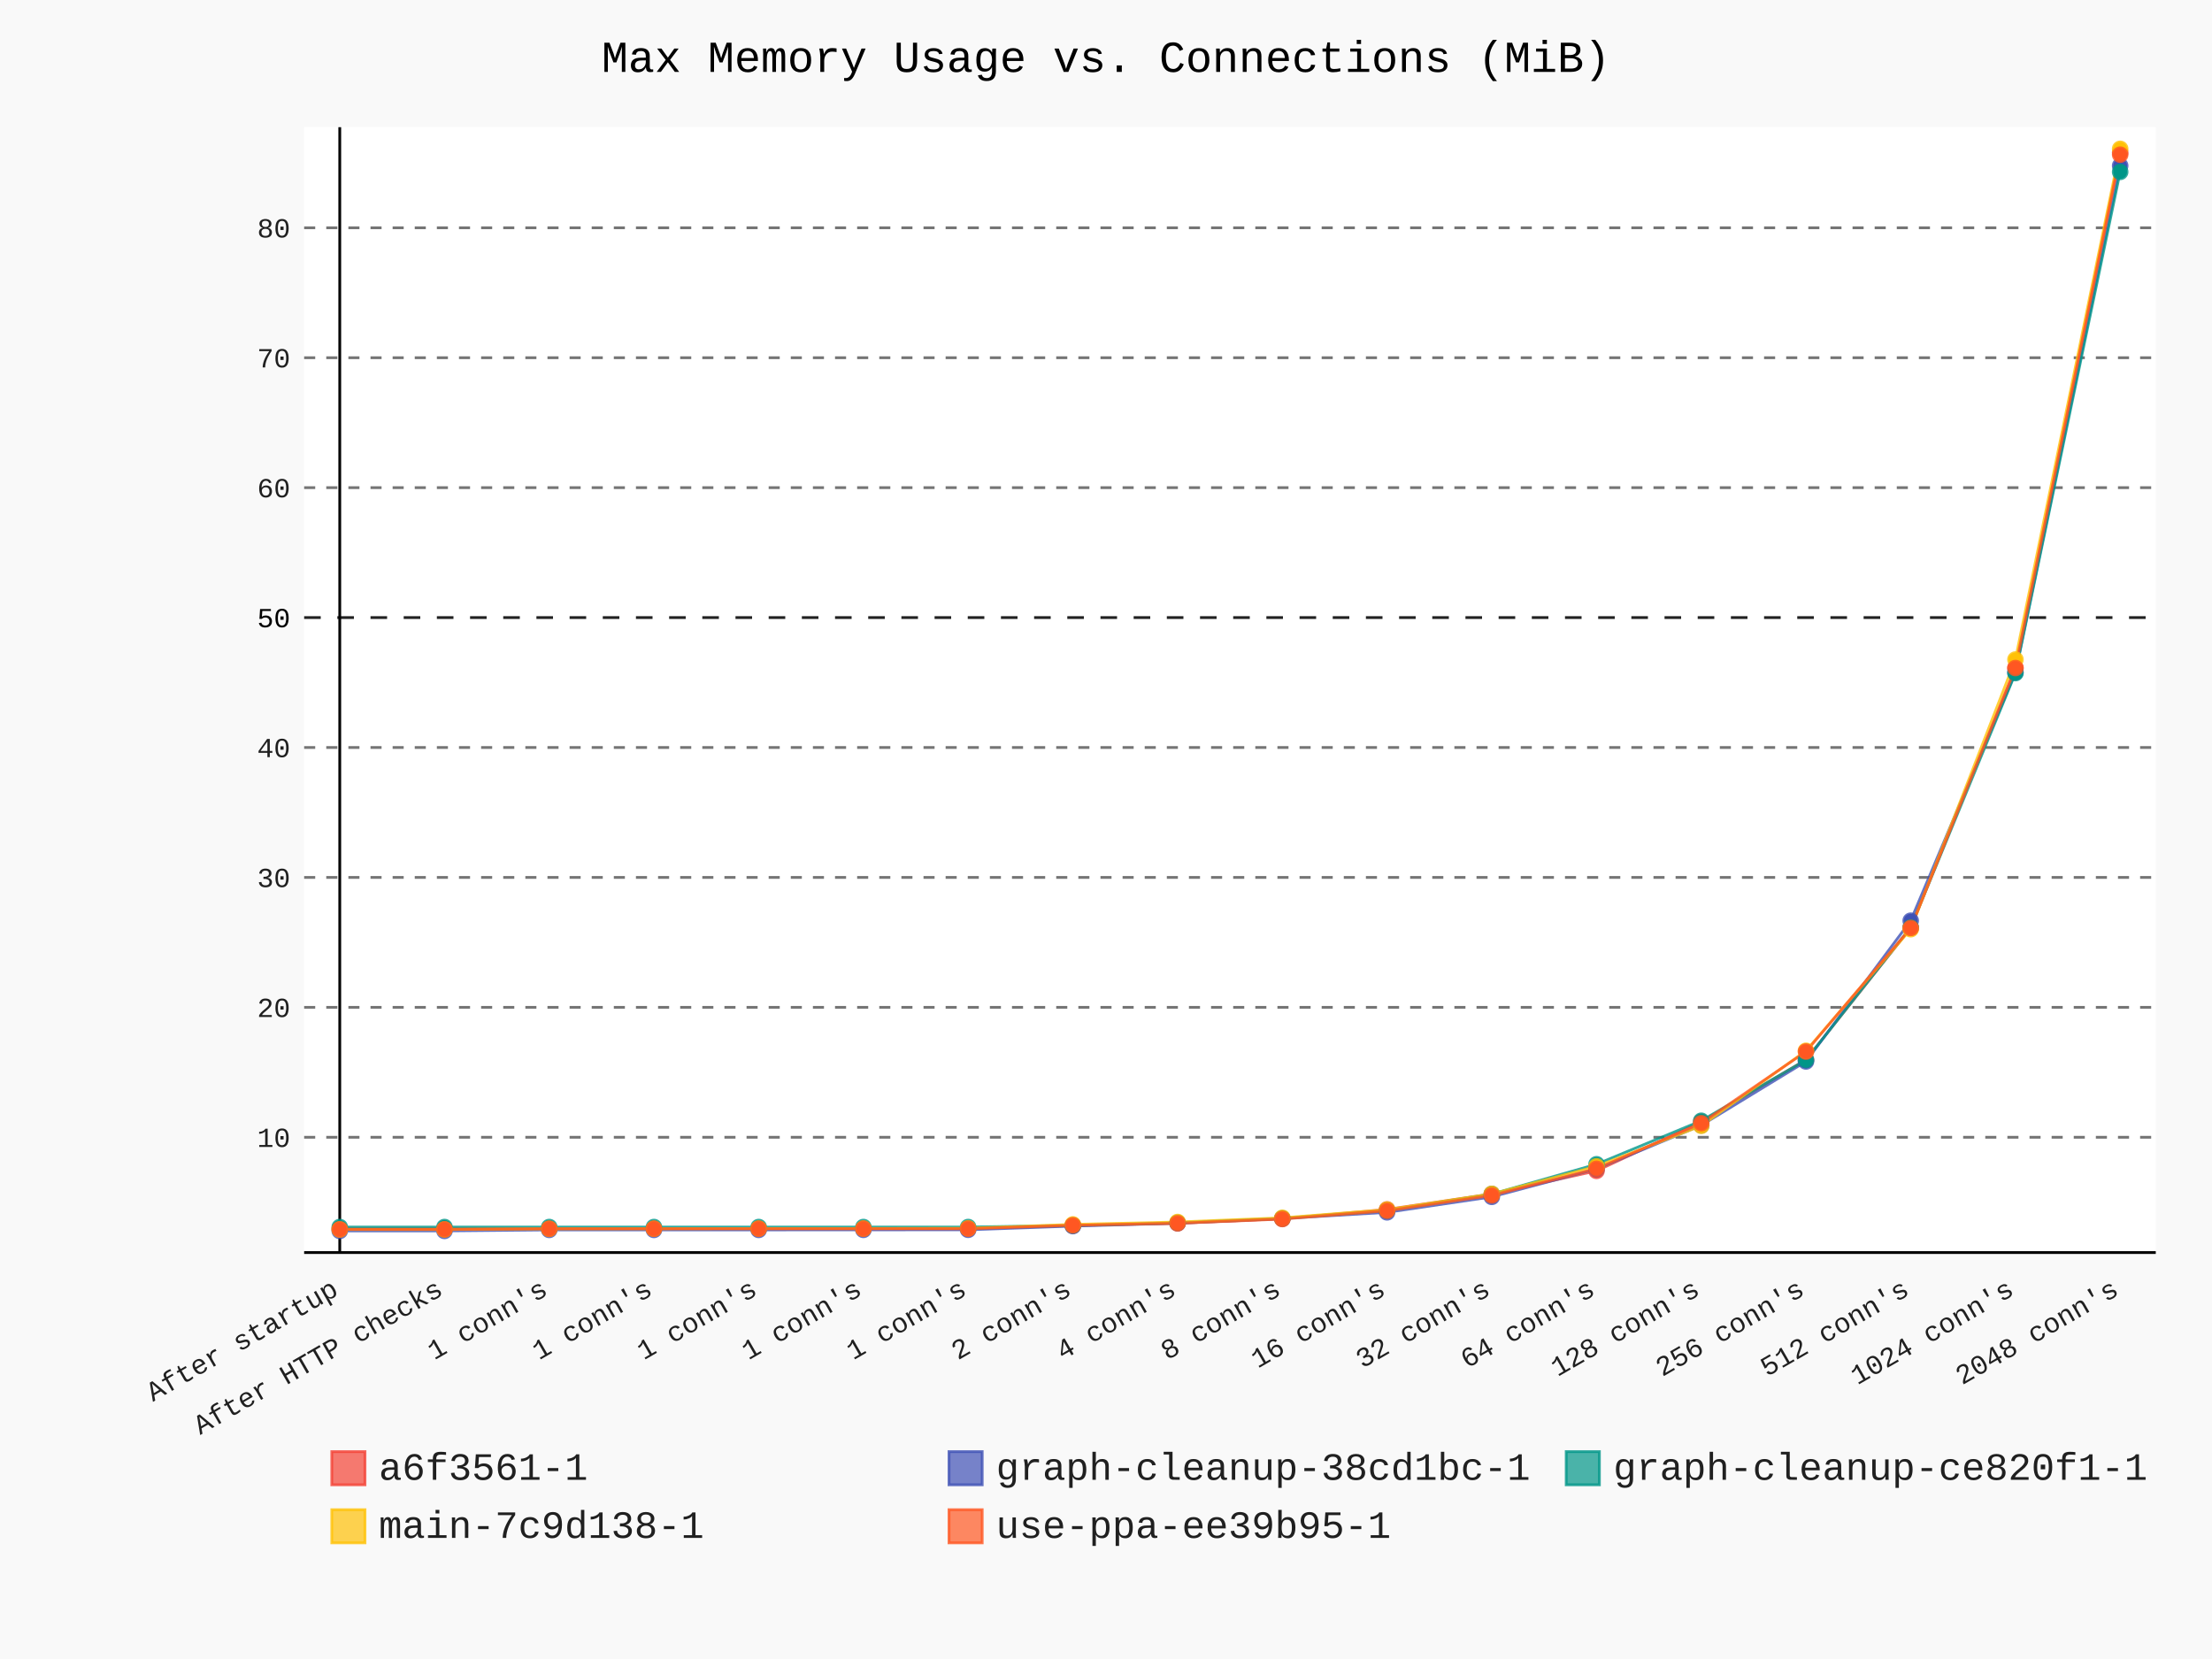
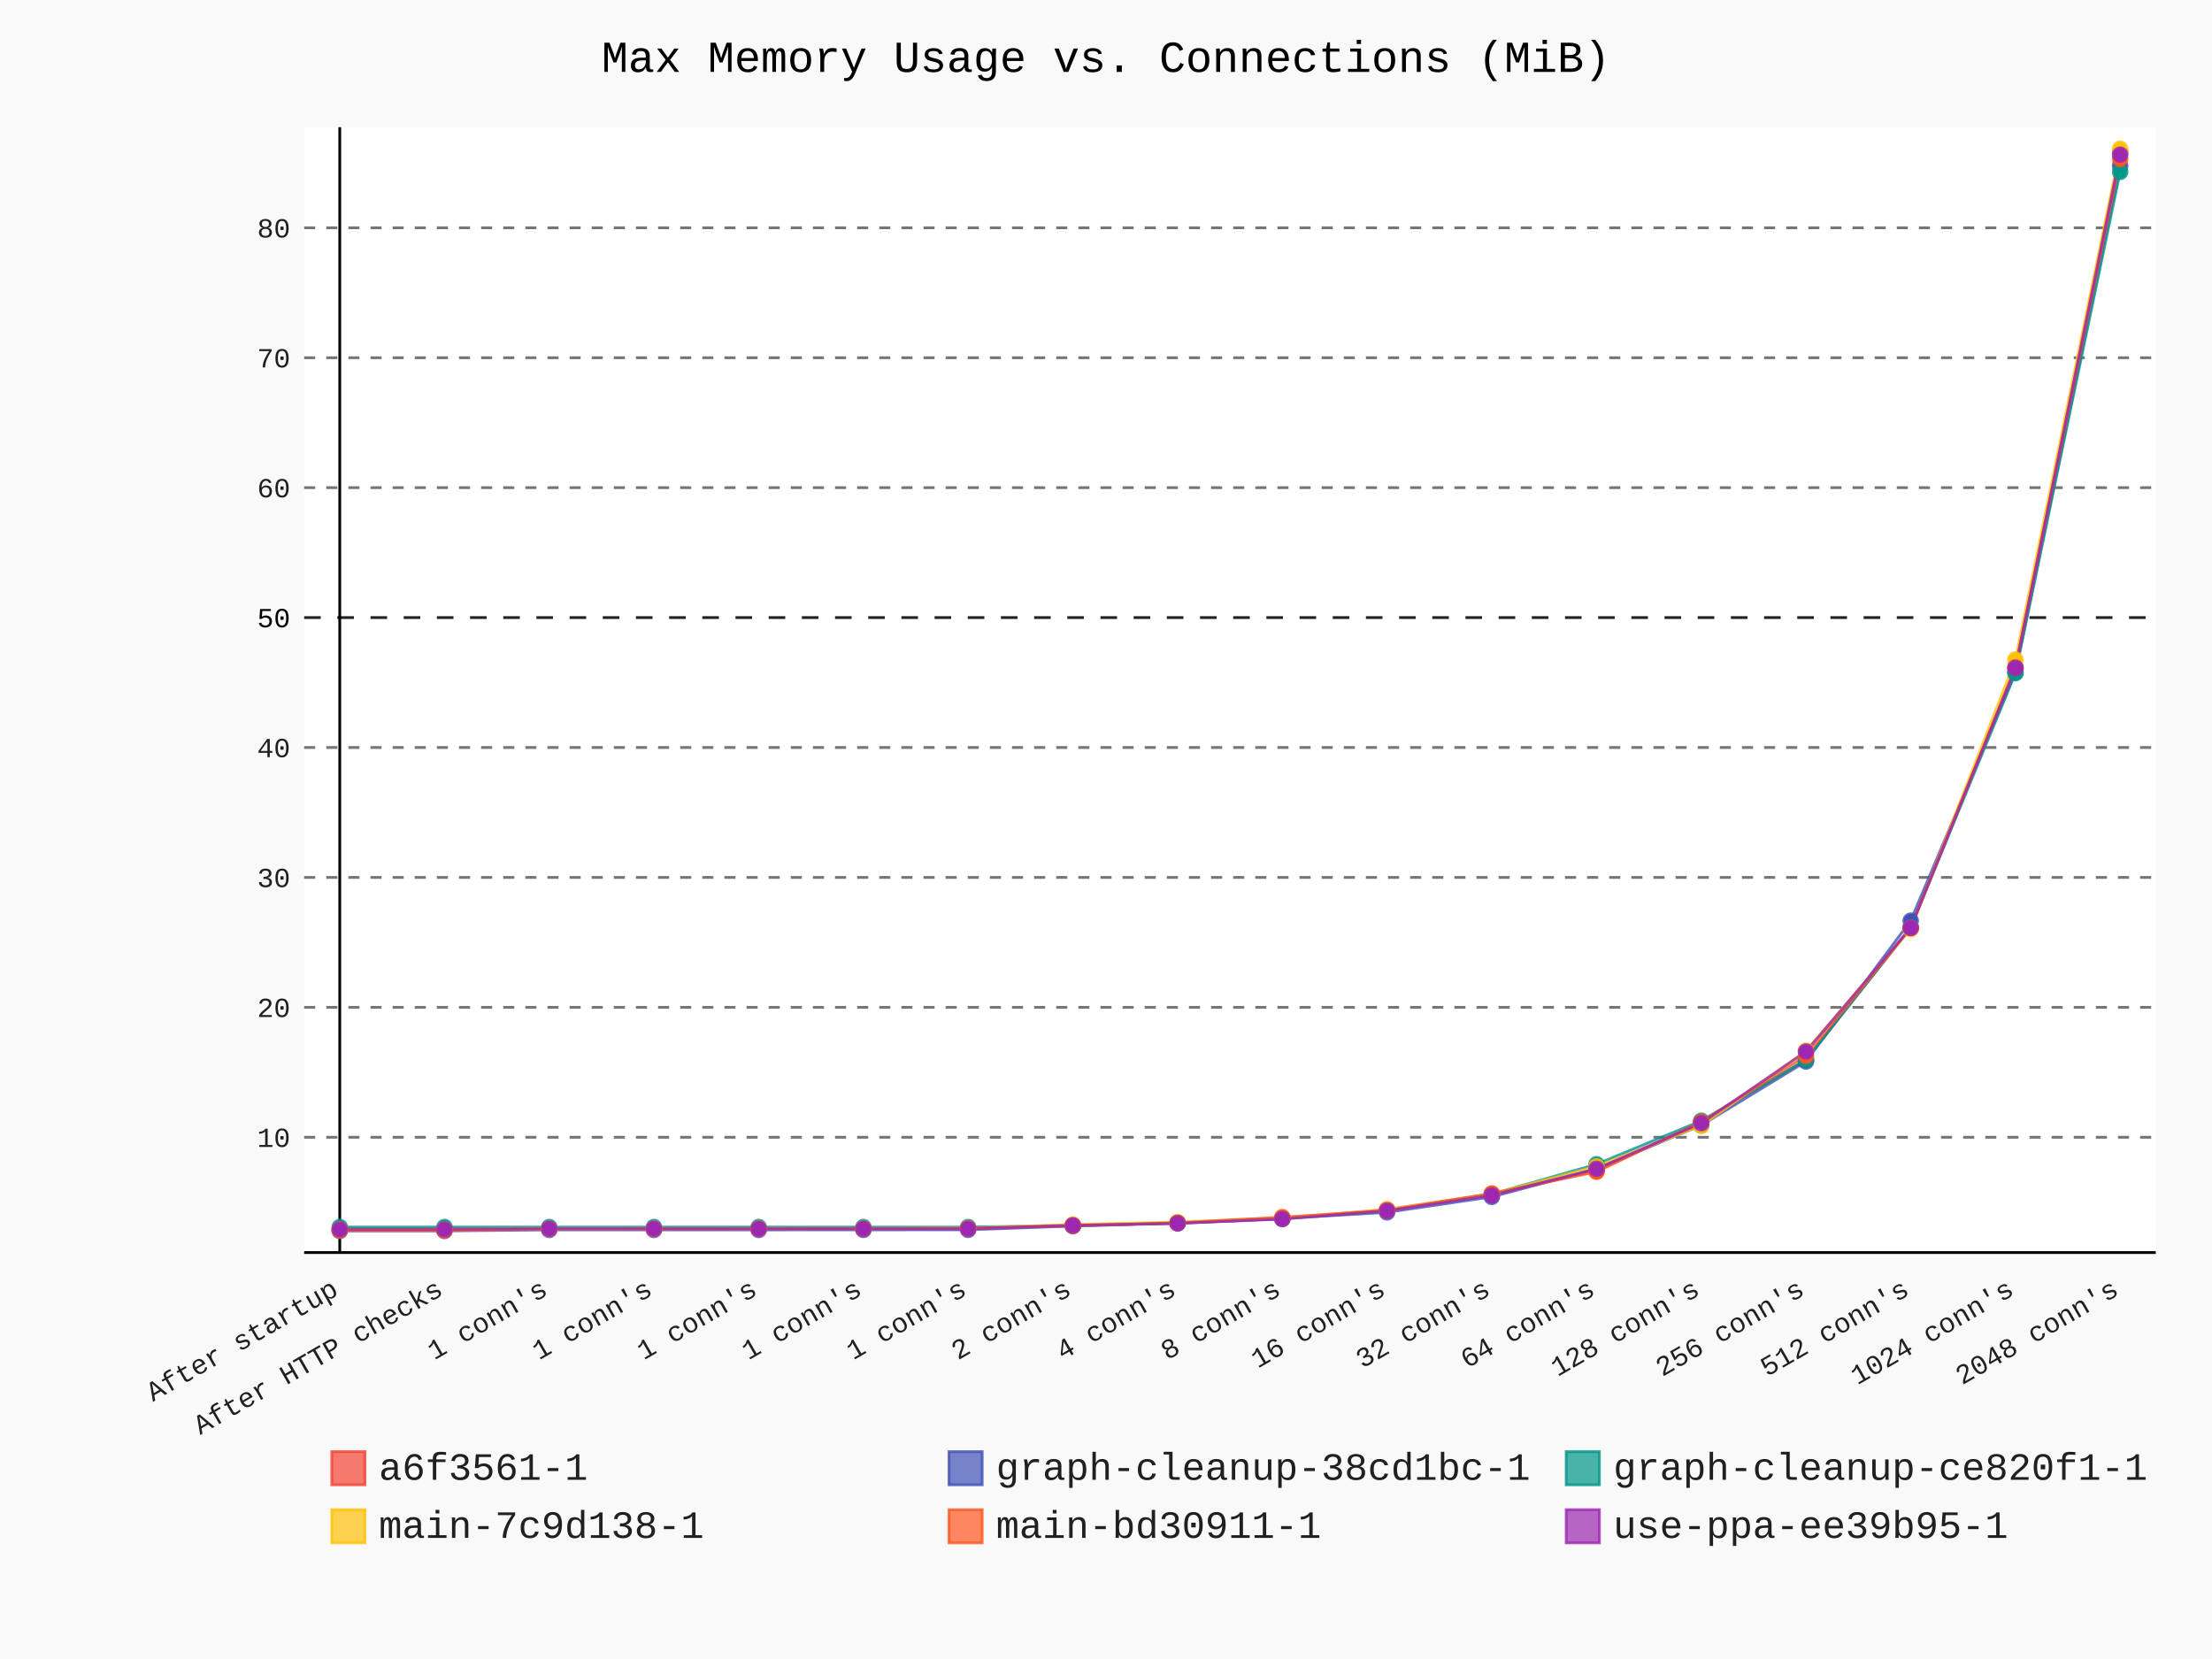
- <svg xmlns="http://www.w3.org/2000/svg" id="chart-26bcc21b-73d1-4eaa-9fb6-46d5edd6938a" class="pygal-chart" viewBox="0 0 800 600">
+ <svg xmlns="http://www.w3.org/2000/svg" id="chart-0ffdf6b9-343f-4025-8744-cd781d9200e6" class="pygal-chart" viewBox="0 0 800 600">
  <defs>
-     <style type="text/css">#chart-26bcc21b-73d1-4eaa-9fb6-46d5edd6938a{-webkit-user-select:none;-webkit-font-smoothing:antialiased;font-family:Consolas,"Liberation Mono",Menlo,Courier,monospace}#chart-26bcc21b-73d1-4eaa-9fb6-46d5edd6938a .title{font-family:Consolas,"Liberation Mono",Menlo,Courier,monospace;font-size:16px}#chart-26bcc21b-73d1-4eaa-9fb6-46d5edd6938a .legends .legend text{font-family:Consolas,"Liberation Mono",Menlo,Courier,monospace;font-size:14px}#chart-26bcc21b-73d1-4eaa-9fb6-46d5edd6938a .axis text{font-family:Consolas,"Liberation Mono",Menlo,Courier,monospace;font-size:10px}#chart-26bcc21b-73d1-4eaa-9fb6-46d5edd6938a .axis text.major{font-family:Consolas,"Liberation Mono",Menlo,Courier,monospace;font-size:10px}#chart-26bcc21b-73d1-4eaa-9fb6-46d5edd6938a .text-overlay text.value{font-family:Consolas,"Liberation Mono",Menlo,Courier,monospace;font-size:16px}#chart-26bcc21b-73d1-4eaa-9fb6-46d5edd6938a .text-overlay text.label{font-family:Consolas,"Liberation Mono",Menlo,Courier,monospace;font-size:10px}#chart-26bcc21b-73d1-4eaa-9fb6-46d5edd6938a .tooltip{font-family:Consolas,"Liberation Mono",Menlo,Courier,monospace;font-size:14px}#chart-26bcc21b-73d1-4eaa-9fb6-46d5edd6938a text.no_data{font-family:Consolas,"Liberation Mono",Menlo,Courier,monospace;font-size:64px}
- #chart-26bcc21b-73d1-4eaa-9fb6-46d5edd6938a{background-color:rgba(249,249,249,1)}#chart-26bcc21b-73d1-4eaa-9fb6-46d5edd6938a path,#chart-26bcc21b-73d1-4eaa-9fb6-46d5edd6938a line,#chart-26bcc21b-73d1-4eaa-9fb6-46d5edd6938a rect,#chart-26bcc21b-73d1-4eaa-9fb6-46d5edd6938a circle{-webkit-transition:150ms;-moz-transition:150ms;transition:150ms}#chart-26bcc21b-73d1-4eaa-9fb6-46d5edd6938a .graph &gt; .background{fill:rgba(249,249,249,1)}#chart-26bcc21b-73d1-4eaa-9fb6-46d5edd6938a .plot &gt; .background{fill:rgba(255,255,255,1)}#chart-26bcc21b-73d1-4eaa-9fb6-46d5edd6938a .graph{fill:rgba(0,0,0,.87)}#chart-26bcc21b-73d1-4eaa-9fb6-46d5edd6938a text.no_data{fill:rgba(0,0,0,1)}#chart-26bcc21b-73d1-4eaa-9fb6-46d5edd6938a .title{fill:rgba(0,0,0,1)}#chart-26bcc21b-73d1-4eaa-9fb6-46d5edd6938a .legends .legend text{fill:rgba(0,0,0,.87)}#chart-26bcc21b-73d1-4eaa-9fb6-46d5edd6938a .legends .legend:hover text{fill:rgba(0,0,0,1)}#chart-26bcc21b-73d1-4eaa-9fb6-46d5edd6938a .axis .line{stroke:rgba(0,0,0,1)}#chart-26bcc21b-73d1-4eaa-9fb6-46d5edd6938a .axis .guide.line{stroke:rgba(0,0,0,.54)}#chart-26bcc21b-73d1-4eaa-9fb6-46d5edd6938a .axis .major.line{stroke:rgba(0,0,0,.87)}#chart-26bcc21b-73d1-4eaa-9fb6-46d5edd6938a .axis text.major{fill:rgba(0,0,0,1)}#chart-26bcc21b-73d1-4eaa-9fb6-46d5edd6938a .axis.y .guides:hover .guide.line,#chart-26bcc21b-73d1-4eaa-9fb6-46d5edd6938a .line-graph .axis.x .guides:hover .guide.line,#chart-26bcc21b-73d1-4eaa-9fb6-46d5edd6938a .stackedline-graph .axis.x .guides:hover .guide.line,#chart-26bcc21b-73d1-4eaa-9fb6-46d5edd6938a .xy-graph .axis.x .guides:hover .guide.line{stroke:rgba(0,0,0,1)}#chart-26bcc21b-73d1-4eaa-9fb6-46d5edd6938a .axis .guides:hover text{fill:rgba(0,0,0,1)}#chart-26bcc21b-73d1-4eaa-9fb6-46d5edd6938a .reactive{fill-opacity:.7;stroke-opacity:.8}#chart-26bcc21b-73d1-4eaa-9fb6-46d5edd6938a .ci{stroke:rgba(0,0,0,.87)}#chart-26bcc21b-73d1-4eaa-9fb6-46d5edd6938a .reactive.active,#chart-26bcc21b-73d1-4eaa-9fb6-46d5edd6938a .active .reactive{fill-opacity:.8;stroke-opacity:.9;stroke-width:4}#chart-26bcc21b-73d1-4eaa-9fb6-46d5edd6938a .ci .reactive.active{stroke-width:1.5}#chart-26bcc21b-73d1-4eaa-9fb6-46d5edd6938a .series text{fill:rgba(0,0,0,1)}#chart-26bcc21b-73d1-4eaa-9fb6-46d5edd6938a .tooltip rect{fill:rgba(255,255,255,1);stroke:rgba(0,0,0,1);-webkit-transition:opacity 150ms;-moz-transition:opacity 150ms;transition:opacity 150ms}#chart-26bcc21b-73d1-4eaa-9fb6-46d5edd6938a .tooltip .label{fill:rgba(0,0,0,.87)}#chart-26bcc21b-73d1-4eaa-9fb6-46d5edd6938a .tooltip .label{fill:rgba(0,0,0,.87)}#chart-26bcc21b-73d1-4eaa-9fb6-46d5edd6938a .tooltip .legend{font-size:.8em;fill:rgba(0,0,0,.54)}#chart-26bcc21b-73d1-4eaa-9fb6-46d5edd6938a .tooltip .x_label{font-size:.6em;fill:rgba(0,0,0,1)}#chart-26bcc21b-73d1-4eaa-9fb6-46d5edd6938a .tooltip .xlink{font-size:.5em;text-decoration:underline}#chart-26bcc21b-73d1-4eaa-9fb6-46d5edd6938a .tooltip .value{font-size:1.5em}#chart-26bcc21b-73d1-4eaa-9fb6-46d5edd6938a .bound{font-size:.5em}#chart-26bcc21b-73d1-4eaa-9fb6-46d5edd6938a .max-value{font-size:.75em;fill:rgba(0,0,0,.54)}#chart-26bcc21b-73d1-4eaa-9fb6-46d5edd6938a .map-element{fill:rgba(255,255,255,1);stroke:rgba(0,0,0,.54) !important}#chart-26bcc21b-73d1-4eaa-9fb6-46d5edd6938a .map-element .reactive{fill-opacity:inherit;stroke-opacity:inherit}#chart-26bcc21b-73d1-4eaa-9fb6-46d5edd6938a .color-0,#chart-26bcc21b-73d1-4eaa-9fb6-46d5edd6938a .color-0 a:visited{stroke:#F44336;fill:#F44336}#chart-26bcc21b-73d1-4eaa-9fb6-46d5edd6938a .color-1,#chart-26bcc21b-73d1-4eaa-9fb6-46d5edd6938a .color-1 a:visited{stroke:#3F51B5;fill:#3F51B5}#chart-26bcc21b-73d1-4eaa-9fb6-46d5edd6938a .color-2,#chart-26bcc21b-73d1-4eaa-9fb6-46d5edd6938a .color-2 a:visited{stroke:#009688;fill:#009688}#chart-26bcc21b-73d1-4eaa-9fb6-46d5edd6938a .color-3,#chart-26bcc21b-73d1-4eaa-9fb6-46d5edd6938a .color-3 a:visited{stroke:#FFC107;fill:#FFC107}#chart-26bcc21b-73d1-4eaa-9fb6-46d5edd6938a .color-4,#chart-26bcc21b-73d1-4eaa-9fb6-46d5edd6938a .color-4 a:visited{stroke:#FF5722;fill:#FF5722}#chart-26bcc21b-73d1-4eaa-9fb6-46d5edd6938a .text-overlay .color-0 text{fill:black}#chart-26bcc21b-73d1-4eaa-9fb6-46d5edd6938a .text-overlay .color-1 text{fill:black}#chart-26bcc21b-73d1-4eaa-9fb6-46d5edd6938a .text-overlay .color-2 text{fill:black}#chart-26bcc21b-73d1-4eaa-9fb6-46d5edd6938a .text-overlay .color-3 text{fill:black}#chart-26bcc21b-73d1-4eaa-9fb6-46d5edd6938a .text-overlay .color-4 text{fill:black}
- #chart-26bcc21b-73d1-4eaa-9fb6-46d5edd6938a text.no_data{text-anchor:middle}#chart-26bcc21b-73d1-4eaa-9fb6-46d5edd6938a .guide.line{fill:none}#chart-26bcc21b-73d1-4eaa-9fb6-46d5edd6938a .centered{text-anchor:middle}#chart-26bcc21b-73d1-4eaa-9fb6-46d5edd6938a .title{text-anchor:middle}#chart-26bcc21b-73d1-4eaa-9fb6-46d5edd6938a .legends .legend text{fill-opacity:1}#chart-26bcc21b-73d1-4eaa-9fb6-46d5edd6938a .axis.x text{text-anchor:middle}#chart-26bcc21b-73d1-4eaa-9fb6-46d5edd6938a .axis.x:not(.web) text[transform]{text-anchor:start}#chart-26bcc21b-73d1-4eaa-9fb6-46d5edd6938a .axis.x:not(.web) text[transform].backwards{text-anchor:end}#chart-26bcc21b-73d1-4eaa-9fb6-46d5edd6938a .axis.y text{text-anchor:end}#chart-26bcc21b-73d1-4eaa-9fb6-46d5edd6938a .axis.y text[transform].backwards{text-anchor:start}#chart-26bcc21b-73d1-4eaa-9fb6-46d5edd6938a .axis.y2 text{text-anchor:start}#chart-26bcc21b-73d1-4eaa-9fb6-46d5edd6938a .axis.y2 text[transform].backwards{text-anchor:end}#chart-26bcc21b-73d1-4eaa-9fb6-46d5edd6938a .axis .guide.line{stroke-dasharray:4,4}#chart-26bcc21b-73d1-4eaa-9fb6-46d5edd6938a .axis .major.guide.line{stroke-dasharray:6,6}#chart-26bcc21b-73d1-4eaa-9fb6-46d5edd6938a .horizontal .axis.y .guide.line,#chart-26bcc21b-73d1-4eaa-9fb6-46d5edd6938a .horizontal .axis.y2 .guide.line,#chart-26bcc21b-73d1-4eaa-9fb6-46d5edd6938a .vertical .axis.x .guide.line{opacity:0}#chart-26bcc21b-73d1-4eaa-9fb6-46d5edd6938a .horizontal .axis.always_show .guide.line,#chart-26bcc21b-73d1-4eaa-9fb6-46d5edd6938a .vertical .axis.always_show .guide.line{opacity:1 !important}#chart-26bcc21b-73d1-4eaa-9fb6-46d5edd6938a .axis.y .guides:hover .guide.line,#chart-26bcc21b-73d1-4eaa-9fb6-46d5edd6938a .axis.y2 .guides:hover .guide.line,#chart-26bcc21b-73d1-4eaa-9fb6-46d5edd6938a .axis.x .guides:hover .guide.line{opacity:1}#chart-26bcc21b-73d1-4eaa-9fb6-46d5edd6938a .axis .guides:hover text{opacity:1}#chart-26bcc21b-73d1-4eaa-9fb6-46d5edd6938a .nofill{fill:none}#chart-26bcc21b-73d1-4eaa-9fb6-46d5edd6938a .subtle-fill{fill-opacity:.2}#chart-26bcc21b-73d1-4eaa-9fb6-46d5edd6938a .dot{stroke-width:1px;fill-opacity:1}#chart-26bcc21b-73d1-4eaa-9fb6-46d5edd6938a .dot.active{stroke-width:5px}#chart-26bcc21b-73d1-4eaa-9fb6-46d5edd6938a .dot.negative{fill:transparent}#chart-26bcc21b-73d1-4eaa-9fb6-46d5edd6938a text,#chart-26bcc21b-73d1-4eaa-9fb6-46d5edd6938a tspan{stroke:none !important}#chart-26bcc21b-73d1-4eaa-9fb6-46d5edd6938a .series text.active{opacity:1}#chart-26bcc21b-73d1-4eaa-9fb6-46d5edd6938a .tooltip rect{fill-opacity:.95;stroke-width:.5}#chart-26bcc21b-73d1-4eaa-9fb6-46d5edd6938a .tooltip text{fill-opacity:1}#chart-26bcc21b-73d1-4eaa-9fb6-46d5edd6938a .showable{visibility:hidden}#chart-26bcc21b-73d1-4eaa-9fb6-46d5edd6938a .showable.shown{visibility:visible}#chart-26bcc21b-73d1-4eaa-9fb6-46d5edd6938a .gauge-background{fill:rgba(229,229,229,1);stroke:none}#chart-26bcc21b-73d1-4eaa-9fb6-46d5edd6938a .bg-lines{stroke:rgba(249,249,249,1);stroke-width:2px}</style>
+     <style type="text/css">#chart-0ffdf6b9-343f-4025-8744-cd781d9200e6{-webkit-user-select:none;-webkit-font-smoothing:antialiased;font-family:Consolas,"Liberation Mono",Menlo,Courier,monospace}#chart-0ffdf6b9-343f-4025-8744-cd781d9200e6 .title{font-family:Consolas,"Liberation Mono",Menlo,Courier,monospace;font-size:16px}#chart-0ffdf6b9-343f-4025-8744-cd781d9200e6 .legends .legend text{font-family:Consolas,"Liberation Mono",Menlo,Courier,monospace;font-size:14px}#chart-0ffdf6b9-343f-4025-8744-cd781d9200e6 .axis text{font-family:Consolas,"Liberation Mono",Menlo,Courier,monospace;font-size:10px}#chart-0ffdf6b9-343f-4025-8744-cd781d9200e6 .axis text.major{font-family:Consolas,"Liberation Mono",Menlo,Courier,monospace;font-size:10px}#chart-0ffdf6b9-343f-4025-8744-cd781d9200e6 .text-overlay text.value{font-family:Consolas,"Liberation Mono",Menlo,Courier,monospace;font-size:16px}#chart-0ffdf6b9-343f-4025-8744-cd781d9200e6 .text-overlay text.label{font-family:Consolas,"Liberation Mono",Menlo,Courier,monospace;font-size:10px}#chart-0ffdf6b9-343f-4025-8744-cd781d9200e6 .tooltip{font-family:Consolas,"Liberation Mono",Menlo,Courier,monospace;font-size:14px}#chart-0ffdf6b9-343f-4025-8744-cd781d9200e6 text.no_data{font-family:Consolas,"Liberation Mono",Menlo,Courier,monospace;font-size:64px}
+ #chart-0ffdf6b9-343f-4025-8744-cd781d9200e6{background-color:rgba(249,249,249,1)}#chart-0ffdf6b9-343f-4025-8744-cd781d9200e6 path,#chart-0ffdf6b9-343f-4025-8744-cd781d9200e6 line,#chart-0ffdf6b9-343f-4025-8744-cd781d9200e6 rect,#chart-0ffdf6b9-343f-4025-8744-cd781d9200e6 circle{-webkit-transition:150ms;-moz-transition:150ms;transition:150ms}#chart-0ffdf6b9-343f-4025-8744-cd781d9200e6 .graph &gt; .background{fill:rgba(249,249,249,1)}#chart-0ffdf6b9-343f-4025-8744-cd781d9200e6 .plot &gt; .background{fill:rgba(255,255,255,1)}#chart-0ffdf6b9-343f-4025-8744-cd781d9200e6 .graph{fill:rgba(0,0,0,.87)}#chart-0ffdf6b9-343f-4025-8744-cd781d9200e6 text.no_data{fill:rgba(0,0,0,1)}#chart-0ffdf6b9-343f-4025-8744-cd781d9200e6 .title{fill:rgba(0,0,0,1)}#chart-0ffdf6b9-343f-4025-8744-cd781d9200e6 .legends .legend text{fill:rgba(0,0,0,.87)}#chart-0ffdf6b9-343f-4025-8744-cd781d9200e6 .legends .legend:hover text{fill:rgba(0,0,0,1)}#chart-0ffdf6b9-343f-4025-8744-cd781d9200e6 .axis .line{stroke:rgba(0,0,0,1)}#chart-0ffdf6b9-343f-4025-8744-cd781d9200e6 .axis .guide.line{stroke:rgba(0,0,0,.54)}#chart-0ffdf6b9-343f-4025-8744-cd781d9200e6 .axis .major.line{stroke:rgba(0,0,0,.87)}#chart-0ffdf6b9-343f-4025-8744-cd781d9200e6 .axis text.major{fill:rgba(0,0,0,1)}#chart-0ffdf6b9-343f-4025-8744-cd781d9200e6 .axis.y .guides:hover .guide.line,#chart-0ffdf6b9-343f-4025-8744-cd781d9200e6 .line-graph .axis.x .guides:hover .guide.line,#chart-0ffdf6b9-343f-4025-8744-cd781d9200e6 .stackedline-graph .axis.x .guides:hover .guide.line,#chart-0ffdf6b9-343f-4025-8744-cd781d9200e6 .xy-graph .axis.x .guides:hover .guide.line{stroke:rgba(0,0,0,1)}#chart-0ffdf6b9-343f-4025-8744-cd781d9200e6 .axis .guides:hover text{fill:rgba(0,0,0,1)}#chart-0ffdf6b9-343f-4025-8744-cd781d9200e6 .reactive{fill-opacity:.7;stroke-opacity:.8}#chart-0ffdf6b9-343f-4025-8744-cd781d9200e6 .ci{stroke:rgba(0,0,0,.87)}#chart-0ffdf6b9-343f-4025-8744-cd781d9200e6 .reactive.active,#chart-0ffdf6b9-343f-4025-8744-cd781d9200e6 .active .reactive{fill-opacity:.8;stroke-opacity:.9;stroke-width:4}#chart-0ffdf6b9-343f-4025-8744-cd781d9200e6 .ci .reactive.active{stroke-width:1.5}#chart-0ffdf6b9-343f-4025-8744-cd781d9200e6 .series text{fill:rgba(0,0,0,1)}#chart-0ffdf6b9-343f-4025-8744-cd781d9200e6 .tooltip rect{fill:rgba(255,255,255,1);stroke:rgba(0,0,0,1);-webkit-transition:opacity 150ms;-moz-transition:opacity 150ms;transition:opacity 150ms}#chart-0ffdf6b9-343f-4025-8744-cd781d9200e6 .tooltip .label{fill:rgba(0,0,0,.87)}#chart-0ffdf6b9-343f-4025-8744-cd781d9200e6 .tooltip .label{fill:rgba(0,0,0,.87)}#chart-0ffdf6b9-343f-4025-8744-cd781d9200e6 .tooltip .legend{font-size:.8em;fill:rgba(0,0,0,.54)}#chart-0ffdf6b9-343f-4025-8744-cd781d9200e6 .tooltip .x_label{font-size:.6em;fill:rgba(0,0,0,1)}#chart-0ffdf6b9-343f-4025-8744-cd781d9200e6 .tooltip .xlink{font-size:.5em;text-decoration:underline}#chart-0ffdf6b9-343f-4025-8744-cd781d9200e6 .tooltip .value{font-size:1.5em}#chart-0ffdf6b9-343f-4025-8744-cd781d9200e6 .bound{font-size:.5em}#chart-0ffdf6b9-343f-4025-8744-cd781d9200e6 .max-value{font-size:.75em;fill:rgba(0,0,0,.54)}#chart-0ffdf6b9-343f-4025-8744-cd781d9200e6 .map-element{fill:rgba(255,255,255,1);stroke:rgba(0,0,0,.54) !important}#chart-0ffdf6b9-343f-4025-8744-cd781d9200e6 .map-element .reactive{fill-opacity:inherit;stroke-opacity:inherit}#chart-0ffdf6b9-343f-4025-8744-cd781d9200e6 .color-0,#chart-0ffdf6b9-343f-4025-8744-cd781d9200e6 .color-0 a:visited{stroke:#F44336;fill:#F44336}#chart-0ffdf6b9-343f-4025-8744-cd781d9200e6 .color-1,#chart-0ffdf6b9-343f-4025-8744-cd781d9200e6 .color-1 a:visited{stroke:#3F51B5;fill:#3F51B5}#chart-0ffdf6b9-343f-4025-8744-cd781d9200e6 .color-2,#chart-0ffdf6b9-343f-4025-8744-cd781d9200e6 .color-2 a:visited{stroke:#009688;fill:#009688}#chart-0ffdf6b9-343f-4025-8744-cd781d9200e6 .color-3,#chart-0ffdf6b9-343f-4025-8744-cd781d9200e6 .color-3 a:visited{stroke:#FFC107;fill:#FFC107}#chart-0ffdf6b9-343f-4025-8744-cd781d9200e6 .color-4,#chart-0ffdf6b9-343f-4025-8744-cd781d9200e6 .color-4 a:visited{stroke:#FF5722;fill:#FF5722}#chart-0ffdf6b9-343f-4025-8744-cd781d9200e6 .color-5,#chart-0ffdf6b9-343f-4025-8744-cd781d9200e6 .color-5 a:visited{stroke:#9C27B0;fill:#9C27B0}#chart-0ffdf6b9-343f-4025-8744-cd781d9200e6 .text-overlay .color-0 text{fill:black}#chart-0ffdf6b9-343f-4025-8744-cd781d9200e6 .text-overlay .color-1 text{fill:black}#chart-0ffdf6b9-343f-4025-8744-cd781d9200e6 .text-overlay .color-2 text{fill:black}#chart-0ffdf6b9-343f-4025-8744-cd781d9200e6 .text-overlay .color-3 text{fill:black}#chart-0ffdf6b9-343f-4025-8744-cd781d9200e6 .text-overlay .color-4 text{fill:black}#chart-0ffdf6b9-343f-4025-8744-cd781d9200e6 .text-overlay .color-5 text{fill:black}
+ #chart-0ffdf6b9-343f-4025-8744-cd781d9200e6 text.no_data{text-anchor:middle}#chart-0ffdf6b9-343f-4025-8744-cd781d9200e6 .guide.line{fill:none}#chart-0ffdf6b9-343f-4025-8744-cd781d9200e6 .centered{text-anchor:middle}#chart-0ffdf6b9-343f-4025-8744-cd781d9200e6 .title{text-anchor:middle}#chart-0ffdf6b9-343f-4025-8744-cd781d9200e6 .legends .legend text{fill-opacity:1}#chart-0ffdf6b9-343f-4025-8744-cd781d9200e6 .axis.x text{text-anchor:middle}#chart-0ffdf6b9-343f-4025-8744-cd781d9200e6 .axis.x:not(.web) text[transform]{text-anchor:start}#chart-0ffdf6b9-343f-4025-8744-cd781d9200e6 .axis.x:not(.web) text[transform].backwards{text-anchor:end}#chart-0ffdf6b9-343f-4025-8744-cd781d9200e6 .axis.y text{text-anchor:end}#chart-0ffdf6b9-343f-4025-8744-cd781d9200e6 .axis.y text[transform].backwards{text-anchor:start}#chart-0ffdf6b9-343f-4025-8744-cd781d9200e6 .axis.y2 text{text-anchor:start}#chart-0ffdf6b9-343f-4025-8744-cd781d9200e6 .axis.y2 text[transform].backwards{text-anchor:end}#chart-0ffdf6b9-343f-4025-8744-cd781d9200e6 .axis .guide.line{stroke-dasharray:4,4}#chart-0ffdf6b9-343f-4025-8744-cd781d9200e6 .axis .major.guide.line{stroke-dasharray:6,6}#chart-0ffdf6b9-343f-4025-8744-cd781d9200e6 .horizontal .axis.y .guide.line,#chart-0ffdf6b9-343f-4025-8744-cd781d9200e6 .horizontal .axis.y2 .guide.line,#chart-0ffdf6b9-343f-4025-8744-cd781d9200e6 .vertical .axis.x .guide.line{opacity:0}#chart-0ffdf6b9-343f-4025-8744-cd781d9200e6 .horizontal .axis.always_show .guide.line,#chart-0ffdf6b9-343f-4025-8744-cd781d9200e6 .vertical .axis.always_show .guide.line{opacity:1 !important}#chart-0ffdf6b9-343f-4025-8744-cd781d9200e6 .axis.y .guides:hover .guide.line,#chart-0ffdf6b9-343f-4025-8744-cd781d9200e6 .axis.y2 .guides:hover .guide.line,#chart-0ffdf6b9-343f-4025-8744-cd781d9200e6 .axis.x .guides:hover .guide.line{opacity:1}#chart-0ffdf6b9-343f-4025-8744-cd781d9200e6 .axis .guides:hover text{opacity:1}#chart-0ffdf6b9-343f-4025-8744-cd781d9200e6 .nofill{fill:none}#chart-0ffdf6b9-343f-4025-8744-cd781d9200e6 .subtle-fill{fill-opacity:.2}#chart-0ffdf6b9-343f-4025-8744-cd781d9200e6 .dot{stroke-width:1px;fill-opacity:1}#chart-0ffdf6b9-343f-4025-8744-cd781d9200e6 .dot.active{stroke-width:5px}#chart-0ffdf6b9-343f-4025-8744-cd781d9200e6 .dot.negative{fill:transparent}#chart-0ffdf6b9-343f-4025-8744-cd781d9200e6 text,#chart-0ffdf6b9-343f-4025-8744-cd781d9200e6 tspan{stroke:none !important}#chart-0ffdf6b9-343f-4025-8744-cd781d9200e6 .series text.active{opacity:1}#chart-0ffdf6b9-343f-4025-8744-cd781d9200e6 .tooltip rect{fill-opacity:.95;stroke-width:.5}#chart-0ffdf6b9-343f-4025-8744-cd781d9200e6 .tooltip text{fill-opacity:1}#chart-0ffdf6b9-343f-4025-8744-cd781d9200e6 .showable{visibility:hidden}#chart-0ffdf6b9-343f-4025-8744-cd781d9200e6 .showable.shown{visibility:visible}#chart-0ffdf6b9-343f-4025-8744-cd781d9200e6 .gauge-background{fill:rgba(229,229,229,1);stroke:none}#chart-0ffdf6b9-343f-4025-8744-cd781d9200e6 .bg-lines{stroke:rgba(249,249,249,1);stroke-width:2px}</style>
  </defs>
  <g class="graph line-graph vertical">
    <rect x="0" y="0" width="800" height="600" class="background" />
    <g transform="translate(110, 46)" class="plot">
      <rect x="0" y="0" width="669.665" height="407" class="background" />
      <g class="axis y always_show">
        <path d="M0 407 h669.665" class="line" />
        <g class="guides">
          <path d="M0 365.308 h669.665" class="guide line" />
          <text x="-5" y="368.808" class="">10</text>
        </g>
        <g class="guides">
          <path d="M0 318.319 h669.665" class="guide line" />
          <text x="-5" y="321.819" class="">20</text>
        </g>
        <g class="guides">
          <path d="M0 271.331 h669.665" class="guide line" />
          <text x="-5" y="274.831" class="">30</text>
        </g>
        <g class="guides">
          <path d="M0 224.342 h669.665" class="guide line" />
          <text x="-5" y="227.842" class="">40</text>
        </g>
        <g class="guides">
          <path d="M0 177.353 h669.665" class="major guide line" />
          <text x="-5" y="180.853" class="major">50</text>
        </g>
        <g class="guides">
          <path d="M0 130.365 h669.665" class="guide line" />
          <text x="-5" y="133.865" class="">60</text>
        </g>
        <g class="guides">
          <path d="M0 83.376 h669.665" class="guide line" />
          <text x="-5" y="86.876" class="">70</text>
        </g>
        <g class="guides">
          <path d="M0 36.387 h669.665" class="guide line" />
          <text x="-5" y="39.887" class="">80</text>
        </g>
      </g>
      <g class="axis x">
        <g class="guides">
          <path d="M12.878 0 v407" class="line" />
          <text x="12.878" y="422" class="backwards" transform="rotate(330 12.87818 422)">After startup</text>
        </g>
        <g class="guides">
          <path d="M50.755 0 v407" class="guide line" />
          <text x="50.755" y="422" class="backwards" transform="rotate(330 50.75518 422)">After HTTP checks</text>
        </g>
        <g class="guides">
          <path d="M88.632 0 v407" class="guide line" />
          <text x="88.632" y="422" class="backwards" transform="rotate(330 88.63219 422)">1 conn's</text>
        </g>
        <g class="guides">
          <path d="M126.509 0 v407" class="guide line" />
          <text x="126.509" y="422" class="backwards" transform="rotate(330 126.5092 422)">1 conn's</text>
        </g>
        <g class="guides">
          <path d="M164.386 0 v407" class="guide line" />
          <text x="164.386" y="422" class="backwards" transform="rotate(330 164.3862 422)">1 conn's</text>
        </g>
        <g class="guides">
          <path d="M202.263 0 v407" class="guide line" />
          <text x="202.263" y="422" class="backwards" transform="rotate(330 202.2632 422)">1 conn's</text>
        </g>
        <g class="guides">
          <path d="M240.14 0 v407" class="guide line" />
          <text x="240.14" y="422" class="backwards" transform="rotate(330 240.1402 422)">1 conn's</text>
        </g>
        <g class="guides">
          <path d="M278.017 0 v407" class="guide line" />
          <text x="278.017" y="422" class="backwards" transform="rotate(330 278.0172 422)">2 conn's</text>
        </g>
        <g class="guides">
          <path d="M315.894 0 v407" class="guide line" />
          <text x="315.894" y="422" class="backwards" transform="rotate(330 315.8942 422)">4 conn's</text>
        </g>
        <g class="guides">
          <path d="M353.771 0 v407" class="guide line" />
          <text x="353.771" y="422" class="backwards" transform="rotate(330 353.7712 422)">8 conn's</text>
        </g>
        <g class="guides">
          <path d="M391.648 0 v407" class="guide line" />
          <text x="391.648" y="422" class="backwards" transform="rotate(330 391.6482 422)">16 conn's</text>
        </g>
        <g class="guides">
          <path d="M429.525 0 v407" class="guide line" />
          <text x="429.525" y="422" class="backwards" transform="rotate(330 429.5252 422)">32 conn's</text>
        </g>
        <g class="guides">
          <path d="M467.402 0 v407" class="guide line" />
          <text x="467.402" y="422" class="backwards" transform="rotate(330 467.4022 422)">64 conn's</text>
        </g>
        <g class="guides">
          <path d="M505.279 0 v407" class="guide line" />
          <text x="505.279" y="422" class="backwards" transform="rotate(330 505.2792 422)">128 conn's</text>
        </g>
        <g class="guides">
          <path d="M543.156 0 v407" class="guide line" />
          <text x="543.156" y="422" class="backwards" transform="rotate(330 543.1562 422)">256 conn's</text>
        </g>
        <g class="guides">
          <path d="M581.033 0 v407" class="guide line" />
          <text x="581.033" y="422" class="backwards" transform="rotate(330 581.0332 422)">512 conn's</text>
        </g>
        <g class="guides">
          <path d="M618.91 0 v407" class="guide line" />
          <text x="618.91" y="422" class="backwards" transform="rotate(330 618.9102 422)">1024 conn's</text>
        </g>
        <g class="guides">
          <path d="M656.787 0 v407" class="guide line" />
          <text x="656.787" y="422" class="backwards" transform="rotate(330 656.7872 422)">2048 conn's</text>
        </g>
      </g>
      <g class="series serie-0 color-0">
        <path d="M12.878 398.402 L50.755 398.402 88.632 398.402 126.509 398.402 164.386 398.402 202.263 398.402 240.14 398.402 278.017 397.264 315.894 396.383 353.771 394.786 391.648 391.391 429.525 385.811 467.402 377.459 505.279 359.71 543.156 337.28 581.033 289.557 618.91 195.58 656.787 9.13" class="line reactive nofill" />
      </g>
      <g class="series serie-1 color-1">
        <path d="M12.878 399.173 L50.755 399.173 88.632 398.806 126.509 398.806 164.386 398.806 202.263 398.788 240.14 398.769 278.017 397.429 315.894 396.383 353.771 394.713 391.648 392.455 429.525 386.857 467.402 376.743 505.279 360.976 543.156 337.886 581.033 286.988 618.91 197.122 656.787 13.939" class="line reactive nofill" />
      </g>
      <g class="series serie-2 color-2">
        <path d="M12.878 397.778 L50.755 397.778 88.632 397.778 126.509 397.778 164.386 397.778 202.263 397.778 240.14 397.778 278.017 397.191 315.894 396.218 353.771 394.639 391.648 391.758 429.525 385.866 467.402 375.073 505.279 359.343 543.156 337.335 581.033 289.429 618.91 197.434 656.787 16.16" class="line reactive nofill" />
      </g>
      <g class="series serie-3 color-3">
        <path d="M12.878 398.659 L50.755 398.659 88.632 398.421 126.509 398.384 164.386 398.329 202.263 398.31 240.14 398.237 278.017 396.824 315.894 395.961 353.771 394.437 391.648 391.501 429.525 385.811 467.402 375.826 505.279 361.16 543.156 334.031 581.033 290.053 618.91 192.533 656.787 7.827" class="line reactive nofill" />
      </g>
      <g class="series serie-4 color-4">
+         <path d="M12.878 399.045 L50.755 399.045 88.632 398.421 126.509 398.421 164.386 398.384 202.263 398.365 240.14 398.237 278.017 397.338 315.894 396.273 353.771 394.199 391.648 391.813 429.525 385.645 467.402 377.79 505.279 359.692 543.156 335.848 581.033 289.594 618.91 195.36 656.787 11.498" class="line reactive nofill" />
+       </g>
+       <g class="series serie-5 color-5">
        <path d="M12.878 398.604 L50.755 398.604 88.632 398.384 126.509 398.384 164.386 398.384 202.263 398.384 240.14 398.384 278.017 397.154 315.894 396.42 353.771 394.878 391.648 391.886 429.525 386.325 467.402 376.688 505.279 360.224 543.156 334.307 581.033 289.594 618.91 195.598 656.787 9.938" class="line reactive nofill" />
      </g>
    </g>
    <g class="titles">
      <text x="400.0" y="26" class="title plot_title">Max Memory Usage vs. Connections (MiB)</text>
    </g>
    <g transform="translate(110, 46)" class="plot overlay">
      <g class="series serie-0 color-0">
        <g class="dots">
          <circle cx="12.878" cy="398.402" r="2.5" class="dot reactive tooltip-trigger" />
        </g>
        <g class="dots">
          <circle cx="50.755" cy="398.402" r="2.5" class="dot reactive tooltip-trigger" />
        </g>
        <g class="dots">
          <circle cx="88.632" cy="398.402" r="2.5" class="dot reactive tooltip-trigger" />
        </g>
        <g class="dots">
          <circle cx="126.509" cy="398.402" r="2.5" class="dot reactive tooltip-trigger" />
        </g>
        <g class="dots">
          <circle cx="164.386" cy="398.402" r="2.5" class="dot reactive tooltip-trigger" />
        </g>
        <g class="dots">
          <circle cx="202.263" cy="398.402" r="2.5" class="dot reactive tooltip-trigger" />
        </g>
        <g class="dots">
          <circle cx="240.14" cy="398.402" r="2.5" class="dot reactive tooltip-trigger" />
        </g>
        <g class="dots">
          <circle cx="278.017" cy="397.264" r="2.5" class="dot reactive tooltip-trigger" />
        </g>
        <g class="dots">
          <circle cx="315.894" cy="396.383" r="2.5" class="dot reactive tooltip-trigger" />
        </g>
        <g class="dots">
          <circle cx="353.771" cy="394.786" r="2.5" class="dot reactive tooltip-trigger" />
        </g>
        <g class="dots">
          <circle cx="391.648" cy="391.391" r="2.5" class="dot reactive tooltip-trigger" />
        </g>
        <g class="dots">
          <circle cx="429.525" cy="385.811" r="2.5" class="dot reactive tooltip-trigger" />
        </g>
        <g class="dots">
          <circle cx="467.402" cy="377.459" r="2.5" class="dot reactive tooltip-trigger" />
        </g>
        <g class="dots">
          <circle cx="505.279" cy="359.71" r="2.5" class="dot reactive tooltip-trigger" />
        </g>
        <g class="dots">
          <circle cx="543.156" cy="337.28" r="2.5" class="dot reactive tooltip-trigger" />
        </g>
        <g class="dots">
          <circle cx="581.033" cy="289.557" r="2.5" class="dot reactive tooltip-trigger" />
        </g>
        <g class="dots">
          <circle cx="618.91" cy="195.58" r="2.5" class="dot reactive tooltip-trigger" />
        </g>
        <g class="dots">
          <circle cx="656.787" cy="9.13" r="2.5" class="dot reactive tooltip-trigger" />
        </g>
      </g>
      <g class="series serie-1 color-1">
        <g class="dots">
          <circle cx="12.878" cy="399.173" r="2.5" class="dot reactive tooltip-trigger" />
        </g>
        <g class="dots">
          <circle cx="50.755" cy="399.173" r="2.5" class="dot reactive tooltip-trigger" />
        </g>
        <g class="dots">
          <circle cx="88.632" cy="398.806" r="2.5" class="dot reactive tooltip-trigger" />
        </g>
        <g class="dots">
          <circle cx="126.509" cy="398.806" r="2.5" class="dot reactive tooltip-trigger" />
        </g>
        <g class="dots">
          <circle cx="164.386" cy="398.806" r="2.5" class="dot reactive tooltip-trigger" />
        </g>
        <g class="dots">
          <circle cx="202.263" cy="398.788" r="2.5" class="dot reactive tooltip-trigger" />
        </g>
        <g class="dots">
          <circle cx="240.14" cy="398.769" r="2.5" class="dot reactive tooltip-trigger" />
        </g>
        <g class="dots">
          <circle cx="278.017" cy="397.429" r="2.5" class="dot reactive tooltip-trigger" />
        </g>
        <g class="dots">
          <circle cx="315.894" cy="396.383" r="2.5" class="dot reactive tooltip-trigger" />
        </g>
        <g class="dots">
          <circle cx="353.771" cy="394.713" r="2.5" class="dot reactive tooltip-trigger" />
        </g>
        <g class="dots">
          <circle cx="391.648" cy="392.455" r="2.5" class="dot reactive tooltip-trigger" />
        </g>
        <g class="dots">
          <circle cx="429.525" cy="386.857" r="2.5" class="dot reactive tooltip-trigger" />
        </g>
        <g class="dots">
          <circle cx="467.402" cy="376.743" r="2.5" class="dot reactive tooltip-trigger" />
        </g>
        <g class="dots">
          <circle cx="505.279" cy="360.976" r="2.5" class="dot reactive tooltip-trigger" />
        </g>
        <g class="dots">
          <circle cx="543.156" cy="337.886" r="2.5" class="dot reactive tooltip-trigger" />
        </g>
        <g class="dots">
          <circle cx="581.033" cy="286.988" r="2.5" class="dot reactive tooltip-trigger" />
        </g>
        <g class="dots">
          <circle cx="618.91" cy="197.122" r="2.5" class="dot reactive tooltip-trigger" />
        </g>
        <g class="dots">
          <circle cx="656.787" cy="13.939" r="2.5" class="dot reactive tooltip-trigger" />
        </g>
      </g>
      <g class="series serie-2 color-2">
        <g class="dots">
          <circle cx="12.878" cy="397.778" r="2.5" class="dot reactive tooltip-trigger" />
        </g>
        <g class="dots">
          <circle cx="50.755" cy="397.778" r="2.5" class="dot reactive tooltip-trigger" />
        </g>
        <g class="dots">
          <circle cx="88.632" cy="397.778" r="2.5" class="dot reactive tooltip-trigger" />
        </g>
        <g class="dots">
          <circle cx="126.509" cy="397.778" r="2.5" class="dot reactive tooltip-trigger" />
        </g>
        <g class="dots">
          <circle cx="164.386" cy="397.778" r="2.5" class="dot reactive tooltip-trigger" />
        </g>
        <g class="dots">
          <circle cx="202.263" cy="397.778" r="2.5" class="dot reactive tooltip-trigger" />
        </g>
        <g class="dots">
          <circle cx="240.14" cy="397.778" r="2.5" class="dot reactive tooltip-trigger" />
        </g>
        <g class="dots">
          <circle cx="278.017" cy="397.191" r="2.5" class="dot reactive tooltip-trigger" />
        </g>
        <g class="dots">
          <circle cx="315.894" cy="396.218" r="2.5" class="dot reactive tooltip-trigger" />
        </g>
        <g class="dots">
          <circle cx="353.771" cy="394.639" r="2.5" class="dot reactive tooltip-trigger" />
        </g>
        <g class="dots">
          <circle cx="391.648" cy="391.758" r="2.5" class="dot reactive tooltip-trigger" />
        </g>
        <g class="dots">
          <circle cx="429.525" cy="385.866" r="2.5" class="dot reactive tooltip-trigger" />
        </g>
        <g class="dots">
          <circle cx="467.402" cy="375.073" r="2.5" class="dot reactive tooltip-trigger" />
        </g>
        <g class="dots">
          <circle cx="505.279" cy="359.343" r="2.5" class="dot reactive tooltip-trigger" />
        </g>
        <g class="dots">
          <circle cx="543.156" cy="337.335" r="2.5" class="dot reactive tooltip-trigger" />
        </g>
        <g class="dots">
          <circle cx="581.033" cy="289.429" r="2.5" class="dot reactive tooltip-trigger" />
        </g>
        <g class="dots">
          <circle cx="618.91" cy="197.434" r="2.5" class="dot reactive tooltip-trigger" />
        </g>
        <g class="dots">
          <circle cx="656.787" cy="16.16" r="2.5" class="dot reactive tooltip-trigger" />
        </g>
      </g>
      <g class="series serie-3 color-3">
        <g class="dots">
          <circle cx="12.878" cy="398.659" r="2.5" class="dot reactive tooltip-trigger" />
        </g>
        <g class="dots">
          <circle cx="50.755" cy="398.659" r="2.5" class="dot reactive tooltip-trigger" />
        </g>
        <g class="dots">
          <circle cx="88.632" cy="398.421" r="2.5" class="dot reactive tooltip-trigger" />
        </g>
        <g class="dots">
          <circle cx="126.509" cy="398.384" r="2.5" class="dot reactive tooltip-trigger" />
        </g>
        <g class="dots">
          <circle cx="164.386" cy="398.329" r="2.5" class="dot reactive tooltip-trigger" />
        </g>
        <g class="dots">
          <circle cx="202.263" cy="398.31" r="2.5" class="dot reactive tooltip-trigger" />
        </g>
        <g class="dots">
          <circle cx="240.14" cy="398.237" r="2.5" class="dot reactive tooltip-trigger" />
        </g>
        <g class="dots">
          <circle cx="278.017" cy="396.824" r="2.5" class="dot reactive tooltip-trigger" />
        </g>
        <g class="dots">
          <circle cx="315.894" cy="395.961" r="2.5" class="dot reactive tooltip-trigger" />
        </g>
        <g class="dots">
          <circle cx="353.771" cy="394.437" r="2.5" class="dot reactive tooltip-trigger" />
        </g>
        <g class="dots">
          <circle cx="391.648" cy="391.501" r="2.5" class="dot reactive tooltip-trigger" />
        </g>
        <g class="dots">
          <circle cx="429.525" cy="385.811" r="2.5" class="dot reactive tooltip-trigger" />
        </g>
        <g class="dots">
          <circle cx="467.402" cy="375.826" r="2.5" class="dot reactive tooltip-trigger" />
        </g>
        <g class="dots">
          <circle cx="505.279" cy="361.16" r="2.5" class="dot reactive tooltip-trigger" />
        </g>
        <g class="dots">
          <circle cx="543.156" cy="334.031" r="2.5" class="dot reactive tooltip-trigger" />
        </g>
        <g class="dots">
          <circle cx="581.033" cy="290.053" r="2.5" class="dot reactive tooltip-trigger" />
        </g>
        <g class="dots">
          <circle cx="618.91" cy="192.533" r="2.5" class="dot reactive tooltip-trigger" />
        </g>
        <g class="dots">
          <circle cx="656.787" cy="7.827" r="2.5" class="dot reactive tooltip-trigger" />
        </g>
      </g>
      <g class="series serie-4 color-4">
+         <g class="dots">
+           <circle cx="12.878" cy="399.045" r="2.5" class="dot reactive tooltip-trigger" />
+         </g>
+         <g class="dots">
+           <circle cx="50.755" cy="399.045" r="2.5" class="dot reactive tooltip-trigger" />
+         </g>
+         <g class="dots">
+           <circle cx="88.632" cy="398.421" r="2.5" class="dot reactive tooltip-trigger" />
+         </g>
+         <g class="dots">
+           <circle cx="126.509" cy="398.421" r="2.5" class="dot reactive tooltip-trigger" />
+         </g>
+         <g class="dots">
+           <circle cx="164.386" cy="398.384" r="2.5" class="dot reactive tooltip-trigger" />
+         </g>
+         <g class="dots">
+           <circle cx="202.263" cy="398.365" r="2.5" class="dot reactive tooltip-trigger" />
+         </g>
+         <g class="dots">
+           <circle cx="240.14" cy="398.237" r="2.5" class="dot reactive tooltip-trigger" />
+         </g>
+         <g class="dots">
+           <circle cx="278.017" cy="397.338" r="2.5" class="dot reactive tooltip-trigger" />
+         </g>
+         <g class="dots">
+           <circle cx="315.894" cy="396.273" r="2.5" class="dot reactive tooltip-trigger" />
+         </g>
+         <g class="dots">
+           <circle cx="353.771" cy="394.199" r="2.5" class="dot reactive tooltip-trigger" />
+         </g>
+         <g class="dots">
+           <circle cx="391.648" cy="391.813" r="2.5" class="dot reactive tooltip-trigger" />
+         </g>
+         <g class="dots">
+           <circle cx="429.525" cy="385.645" r="2.5" class="dot reactive tooltip-trigger" />
+         </g>
+         <g class="dots">
+           <circle cx="467.402" cy="377.79" r="2.5" class="dot reactive tooltip-trigger" />
+         </g>
+         <g class="dots">
+           <circle cx="505.279" cy="359.692" r="2.5" class="dot reactive tooltip-trigger" />
+         </g>
+         <g class="dots">
+           <circle cx="543.156" cy="335.848" r="2.5" class="dot reactive tooltip-trigger" />
+         </g>
+         <g class="dots">
+           <circle cx="581.033" cy="289.594" r="2.5" class="dot reactive tooltip-trigger" />
+         </g>
+         <g class="dots">
+           <circle cx="618.91" cy="195.36" r="2.5" class="dot reactive tooltip-trigger" />
+         </g>
+         <g class="dots">
+           <circle cx="656.787" cy="11.498" r="2.5" class="dot reactive tooltip-trigger" />
+         </g>
+       </g>
+       <g class="series serie-5 color-5">
        <g class="dots">
          <circle cx="12.878" cy="398.604" r="2.5" class="dot reactive tooltip-trigger" />
        </g>
        <g class="dots">
          <circle cx="50.755" cy="398.604" r="2.5" class="dot reactive tooltip-trigger" />
        </g>
        <g class="dots">
          <circle cx="88.632" cy="398.384" r="2.5" class="dot reactive tooltip-trigger" />
        </g>
        <g class="dots">
          <circle cx="126.509" cy="398.384" r="2.5" class="dot reactive tooltip-trigger" />
        </g>
        <g class="dots">
          <circle cx="164.386" cy="398.384" r="2.5" class="dot reactive tooltip-trigger" />
        </g>
        <g class="dots">
          <circle cx="202.263" cy="398.384" r="2.5" class="dot reactive tooltip-trigger" />
        </g>
        <g class="dots">
          <circle cx="240.14" cy="398.384" r="2.5" class="dot reactive tooltip-trigger" />
        </g>
        <g class="dots">
          <circle cx="278.017" cy="397.154" r="2.5" class="dot reactive tooltip-trigger" />
        </g>
        <g class="dots">
          <circle cx="315.894" cy="396.42" r="2.5" class="dot reactive tooltip-trigger" />
        </g>
        <g class="dots">
          <circle cx="353.771" cy="394.878" r="2.5" class="dot reactive tooltip-trigger" />
        </g>
        <g class="dots">
          <circle cx="391.648" cy="391.886" r="2.5" class="dot reactive tooltip-trigger" />
        </g>
        <g class="dots">
          <circle cx="429.525" cy="386.325" r="2.5" class="dot reactive tooltip-trigger" />
        </g>
        <g class="dots">
          <circle cx="467.402" cy="376.688" r="2.5" class="dot reactive tooltip-trigger" />
        </g>
        <g class="dots">
          <circle cx="505.279" cy="360.224" r="2.5" class="dot reactive tooltip-trigger" />
        </g>
        <g class="dots">
          <circle cx="543.156" cy="334.307" r="2.5" class="dot reactive tooltip-trigger" />
        </g>
        <g class="dots">
          <circle cx="581.033" cy="289.594" r="2.5" class="dot reactive tooltip-trigger" />
        </g>
        <g class="dots">
          <circle cx="618.91" cy="195.598" r="2.5" class="dot reactive tooltip-trigger" />
        </g>
        <g class="dots">
          <circle cx="656.787" cy="9.938" r="2.5" class="dot reactive tooltip-trigger" />
        </g>
      </g>
    </g>
    <g transform="translate(110, 46)" class="plot text-overlay">
      <g class="series serie-0 color-0" />
      <g class="series serie-1 color-1" />
      <g class="series serie-2 color-2" />
      <g class="series serie-3 color-3" />
      <g class="series serie-4 color-4" />
+       <g class="series serie-5 color-5" />
    </g>
    <g transform="translate(110, 46)" class="plot tooltip-overlay">
      <g transform="translate(0 0)" style="opacity: 0" class="tooltip">
        <rect rx="0" ry="0" width="0" height="0" class="tooltip-box" />
        <g class="text" />
      </g>
    </g>
    <g transform="translate(120, 524)" class="legends">
      <g id="activate-serie-0" class="legend reactive activate-serie">
        <rect x="0.0" y="1.0" width="12" height="12" class="color-0 reactive" />
        <text x="17.0" y="11.2">a6f3561-1</text>
      </g>
      <g id="activate-serie-1" class="legend reactive activate-serie">
        <rect x="223.222" y="1.0" width="12" height="12" class="color-1 reactive" />
        <text x="240.222" y="11.2">graph-cleanup-38cd1bc-1</text>
      </g>
      <g id="activate-serie-2" class="legend reactive activate-serie">
        <rect x="446.444" y="1.0" width="12" height="12" class="color-2 reactive" />
        <text x="463.444" y="11.2">graph-cleanup-ce820f1-1</text>
      </g>
      <g id="activate-serie-3" class="legend reactive activate-serie">
        <rect x="0.0" y="22.0" width="12" height="12" class="color-3 reactive" />
        <text x="17.0" y="32.2">main-7c9d138-1</text>
      </g>
      <g id="activate-serie-4" class="legend reactive activate-serie">
        <rect x="223.222" y="22.0" width="12" height="12" class="color-4 reactive" />
-         <text x="240.222" y="32.2">use-ppa-ee39b95-1</text>
+         <text x="240.222" y="32.2">main-bd30911-1</text>
+       </g>
+       <g id="activate-serie-5" class="legend reactive activate-serie">
+         <rect x="446.444" y="22.0" width="12" height="12" class="color-5 reactive" />
+         <text x="463.444" y="32.2">use-ppa-ee39b95-1</text>
      </g>
    </g>
  </g>
</svg>
